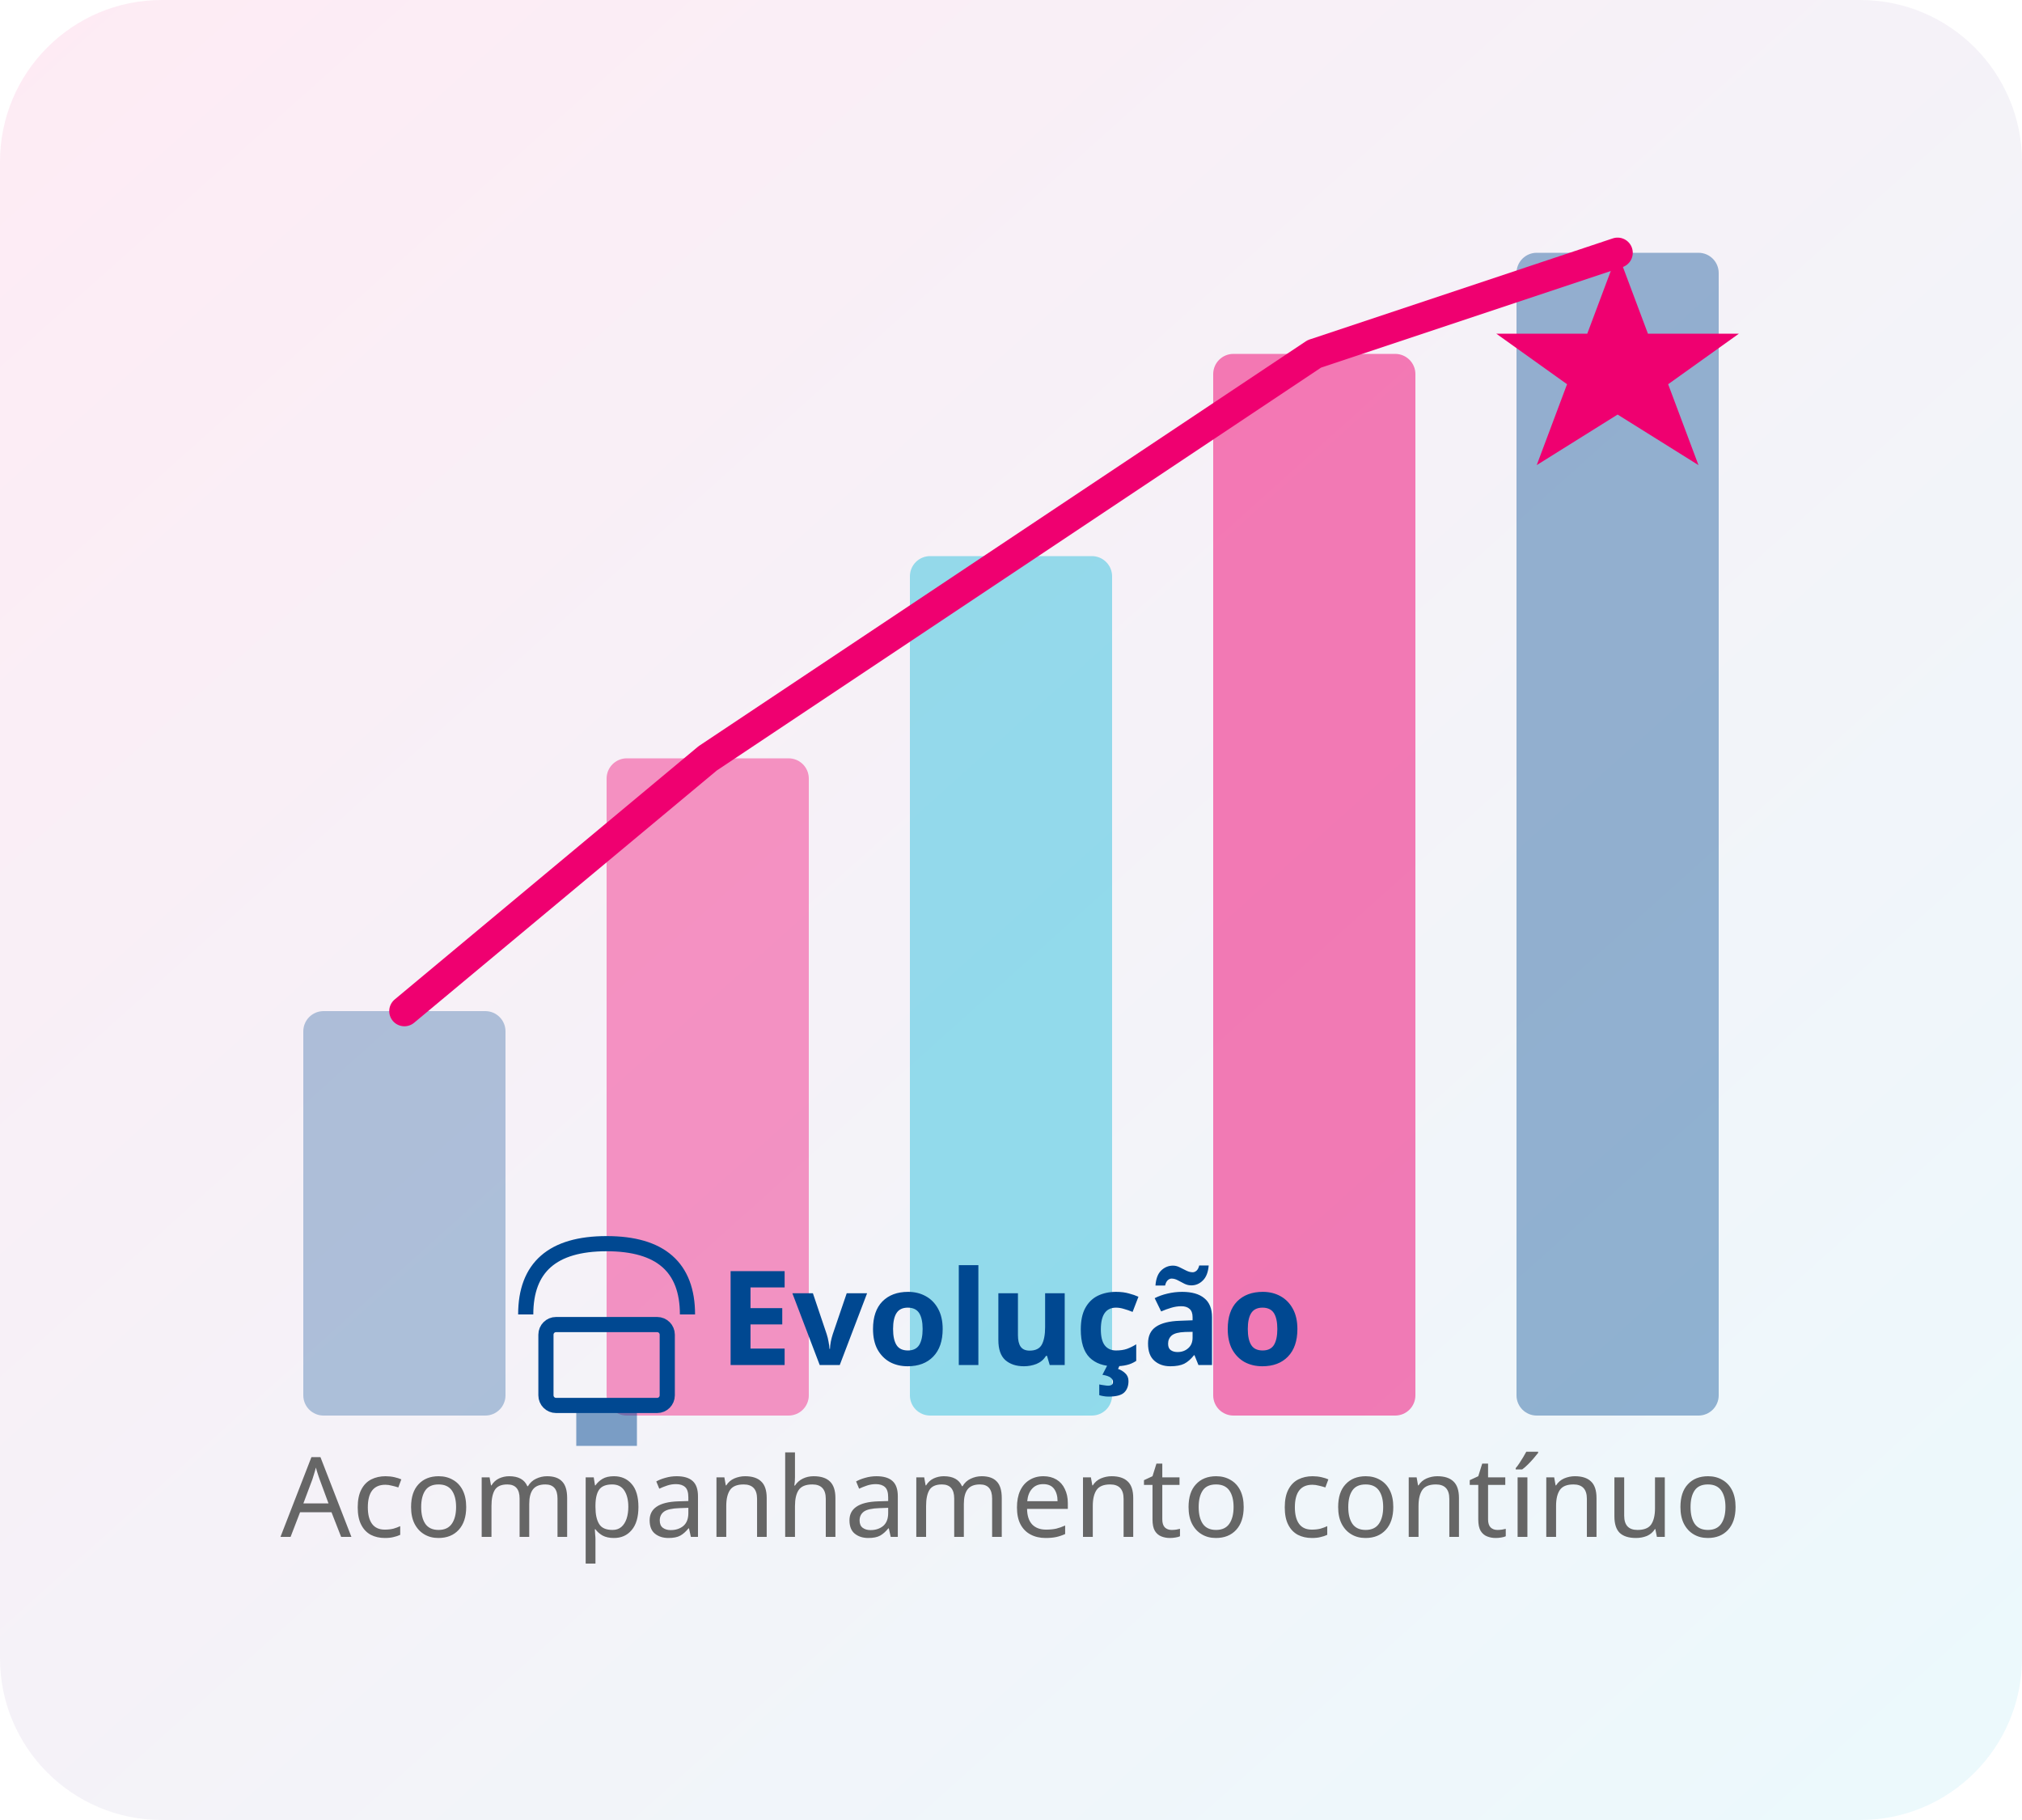
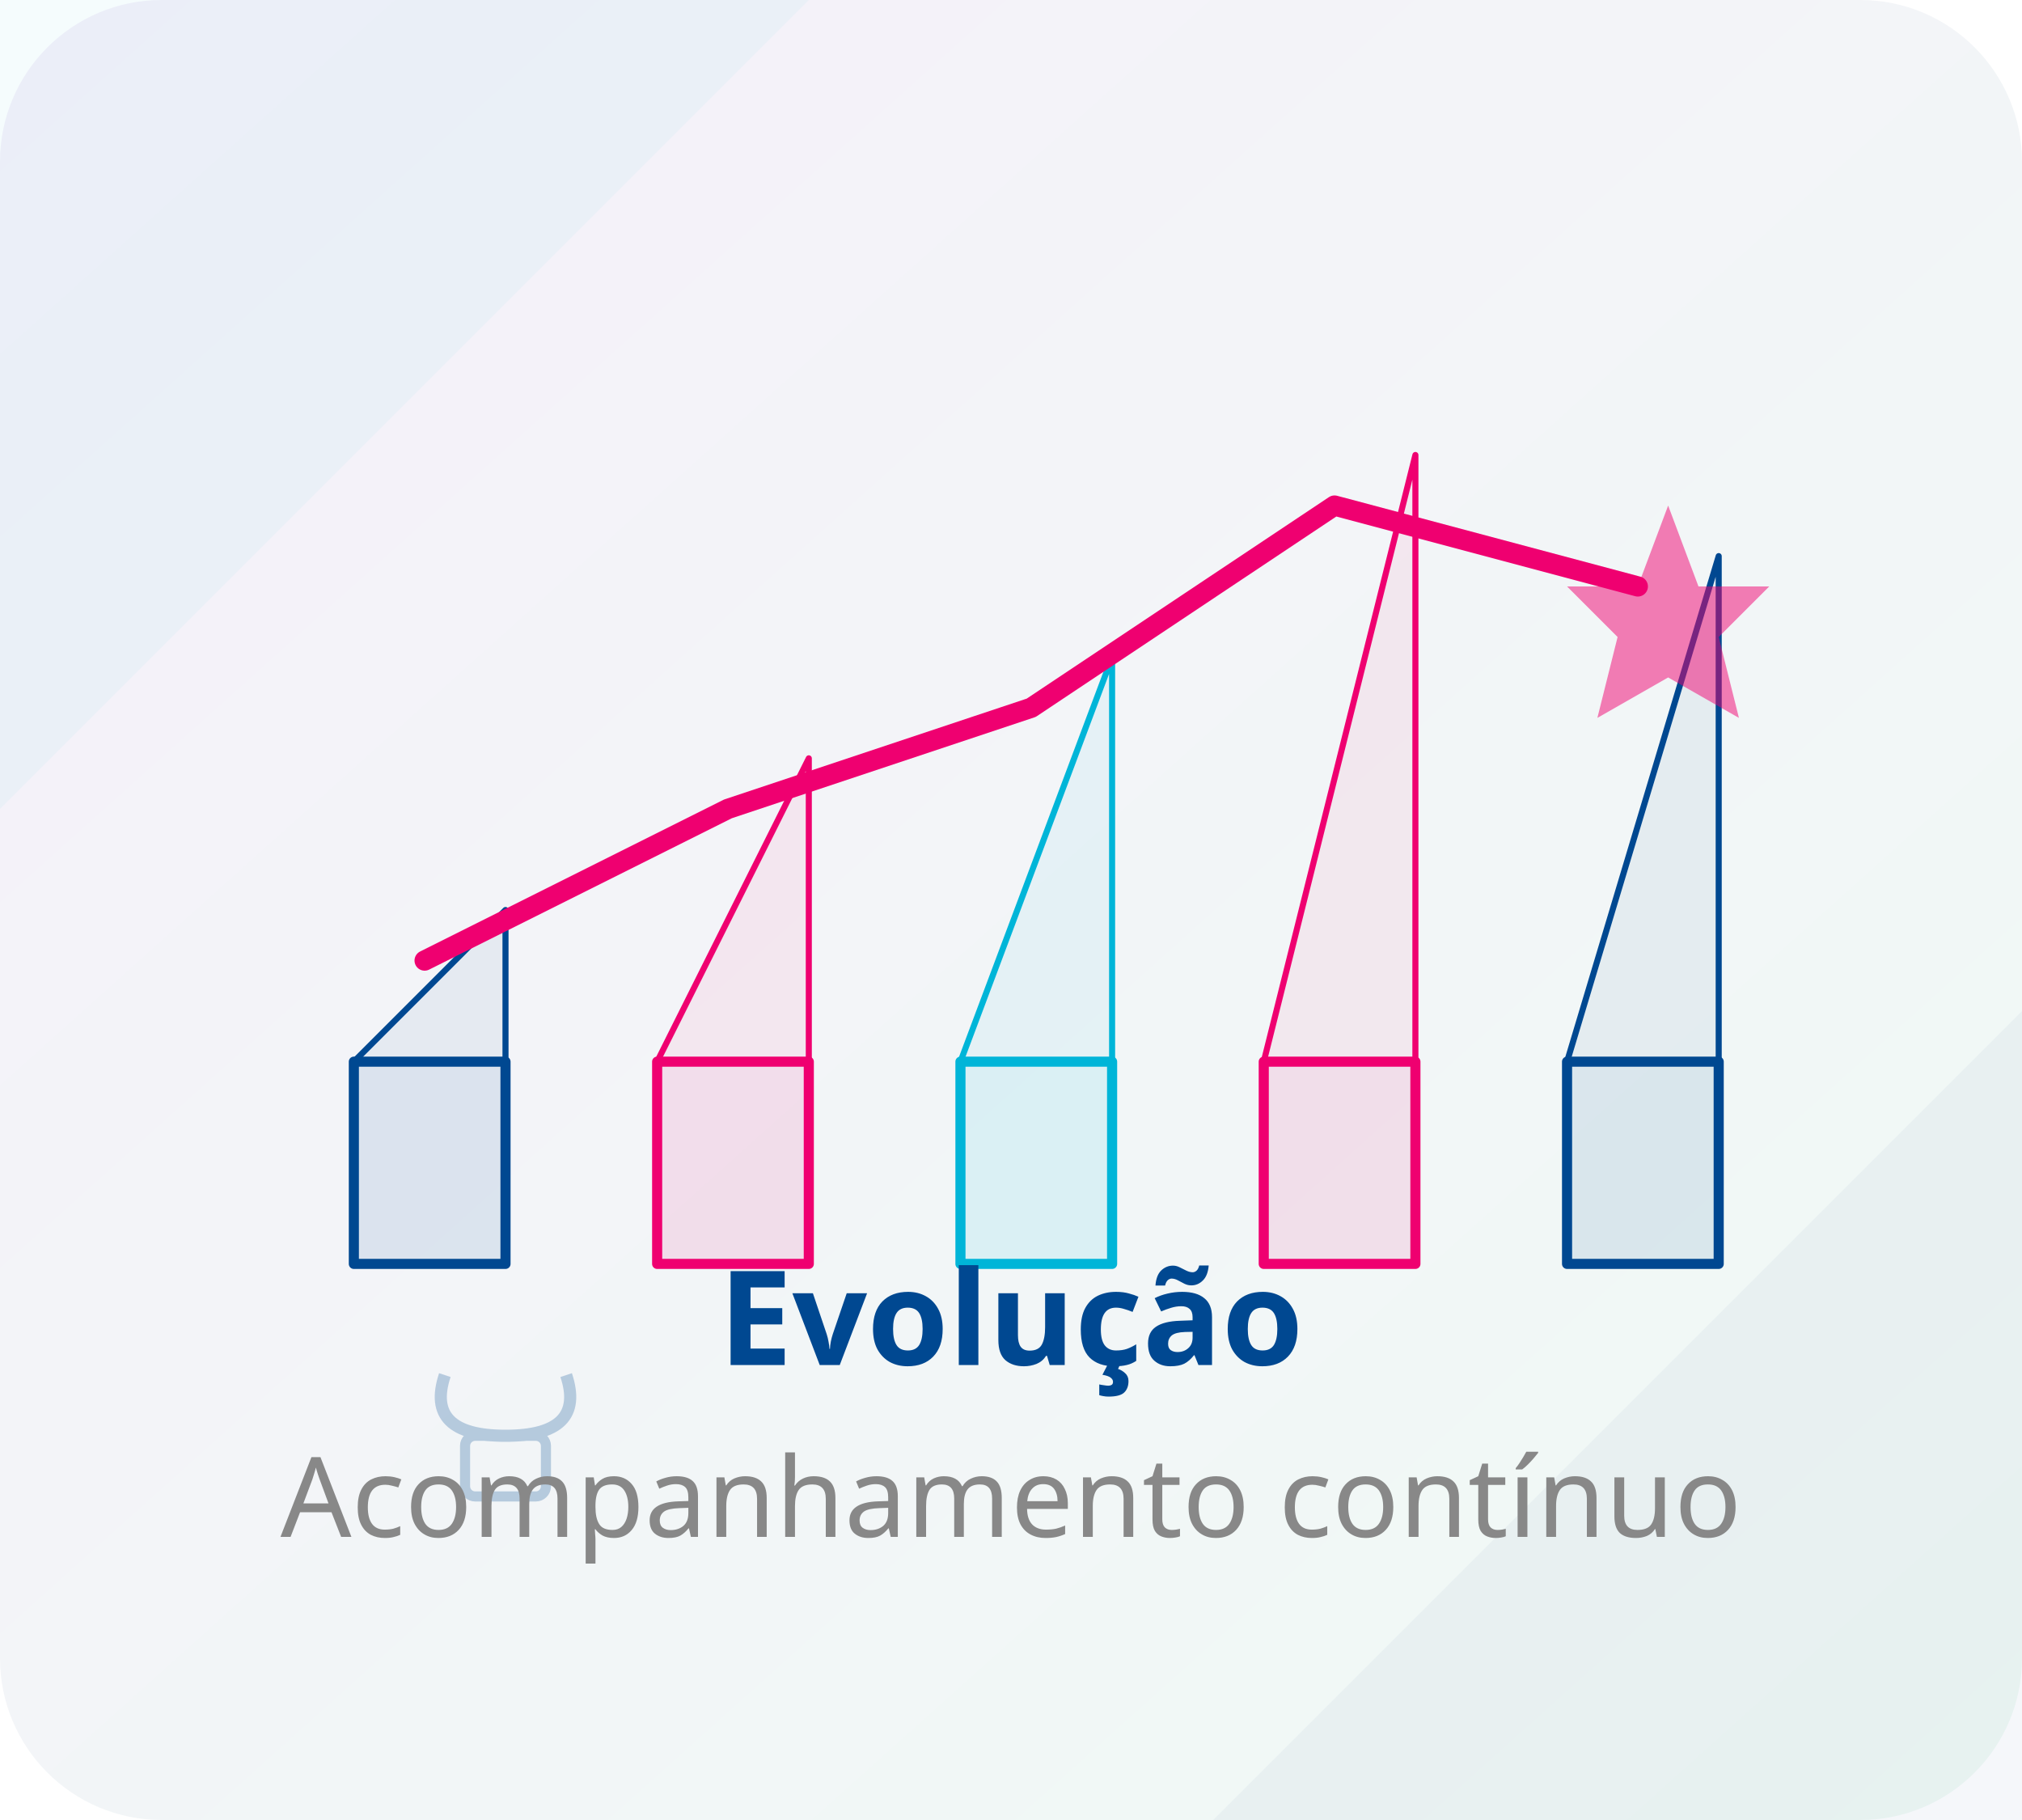
<svg xmlns="http://www.w3.org/2000/svg" viewBox="0 0 200 180" width="200" height="180">
  <defs>
-     <linearGradient id="mg3" x1="0%" y1="0%" x2="100%" y2="100%">
-       <stop offset="0%" style="stop-color:#ef0070;stop-opacity:0.08" />
-       <stop offset="100%" style="stop-color:#00b5d8;stop-opacity:0.08" />
+     <linearGradient id="se1" x1="0%" y1="0%" x2="100%" y2="100%">
+       <stop offset="0%" style="stop-color:#f5f0fa" />
+       <stop offset="100%" style="stop-color:#f0faf5" />
    </linearGradient>
  </defs>
-   <rect width="200" height="180" rx="16" fill="url(#mg3)" />
-   <rect x="30" y="100" width="20" height="40" rx="2" fill="#004891" opacity="0.3" />
-   <rect x="60" y="75" width="20" height="65" rx="2" fill="#ef0070" opacity="0.4" />
-   <rect x="90" y="55" width="20" height="85" rx="2" fill="#00b5d8" opacity="0.4" />
-   <rect x="120" y="35" width="20" height="105" rx="2" fill="#ef0070" opacity="0.5" />
-   <rect x="150" y="25" width="20" height="115" rx="2" fill="#004891" opacity="0.4" />
-   <polyline points="40,100 70,75 100,55 130,35 160,25" fill="none" stroke="#ef0070" stroke-width="3" stroke-linecap="round" stroke-linejoin="round" />
-   <polygon points="160,25 163,33 172,33 165,38 168,46 160,41 152,46 155,38 148,33 157,33" fill="#ef0070" />
-   <g transform="translate(60, 135)">
-     <path d="M-8,-5 Q-8,-12 0,-12 Q8,-12 8,-5" fill="none" stroke="#004891" stroke-width="1.5" />
-     <rect x="-6" y="-4" width="12" height="8" rx="1" fill="none" stroke="#004891" stroke-width="1.5" />
-     <rect x="-3" y="4" width="6" height="4" fill="#004891" opacity="0.5" />
+   <rect width="200" height="180" rx="16" fill="url(#se1)" />
+   <polygon points="0,0 80,0 0,80" fill="rgba(0,181,216,0.04)" />
+   <polygon points="200,180 120,180 200,100" fill="rgba(0,72,145,0.04)" />
+   <polygon points="35,105 50,105 50,125 35,125" fill="rgba(0,72,145,0.1)" stroke="#004891" stroke-width="1" stroke-linejoin="round" />
+   <polygon points="35,105 50,90 50,105" fill="rgba(0,72,145,0.06)" stroke="#004891" stroke-width="0.6" stroke-linejoin="round" />
+   <polygon points="65,105 80,105 80,125 65,125" fill="rgba(239,0,112,0.1)" stroke="#ef0070" stroke-width="1" stroke-linejoin="round" />
+   <polygon points="65,105 80,75 80,105" fill="rgba(239,0,112,0.06)" stroke="#ef0070" stroke-width="0.6" stroke-linejoin="round" />
+   <polygon points="95,105 110,105 110,125 95,125" fill="rgba(0,181,216,0.1)" stroke="#00b5d8" stroke-width="1" stroke-linejoin="round" />
+   <polygon points="95,105 110,65 110,105" fill="rgba(0,181,216,0.06)" stroke="#00b5d8" stroke-width="0.6" stroke-linejoin="round" />
+   <polygon points="125,105 140,105 140,125 125,125" fill="rgba(239,0,112,0.1)" stroke="#ef0070" stroke-width="1" stroke-linejoin="round" />
+   <polygon points="125,105 140,45 140,105" fill="rgba(239,0,112,0.06)" stroke="#ef0070" stroke-width="0.6" stroke-linejoin="round" />
+   <polygon points="155,105 170,105 170,125 155,125" fill="rgba(0,72,145,0.1)" stroke="#004891" stroke-width="1" stroke-linejoin="round" />
+   <polygon points="155,105 170,55 170,105" fill="rgba(0,72,145,0.06)" stroke="#004891" stroke-width="0.6" stroke-linejoin="round" />
+   <polyline points="42,95 72,80 102,70 132,50 162,58" fill="none" stroke="#ef0070" stroke-width="2" stroke-linecap="round" stroke-linejoin="round" />
+   <polygon points="162,58 165,50 168,58 175,58 170,63 172,71 165,67 158,71 160,63 155,58" fill="#ef0070" opacity="0.5" />
+   <g transform="translate(50, 140)" opacity="0.25">
+     <path d="M-6,-4 Q-8,2 0,2 Q8,2 6,-4" fill="none" stroke="#004891" stroke-width="1.2" />
+     <rect x="-4" y="2" width="8" height="6" rx="1" fill="none" stroke="#004891" stroke-width="1" />
  </g>
  <text x="100" y="135" text-anchor="middle" fill="#004891" font-size="13" font-family="sans-serif" font-weight="bold">Evolução</text>
-   <text x="100" y="152" text-anchor="middle" fill="#666" font-size="11" font-family="sans-serif">Acompanhamento contínuo</text>
+   <text x="100" y="152" text-anchor="middle" fill="#888" font-size="11" font-family="sans-serif">Acompanhamento contínuo</text>
</svg>
